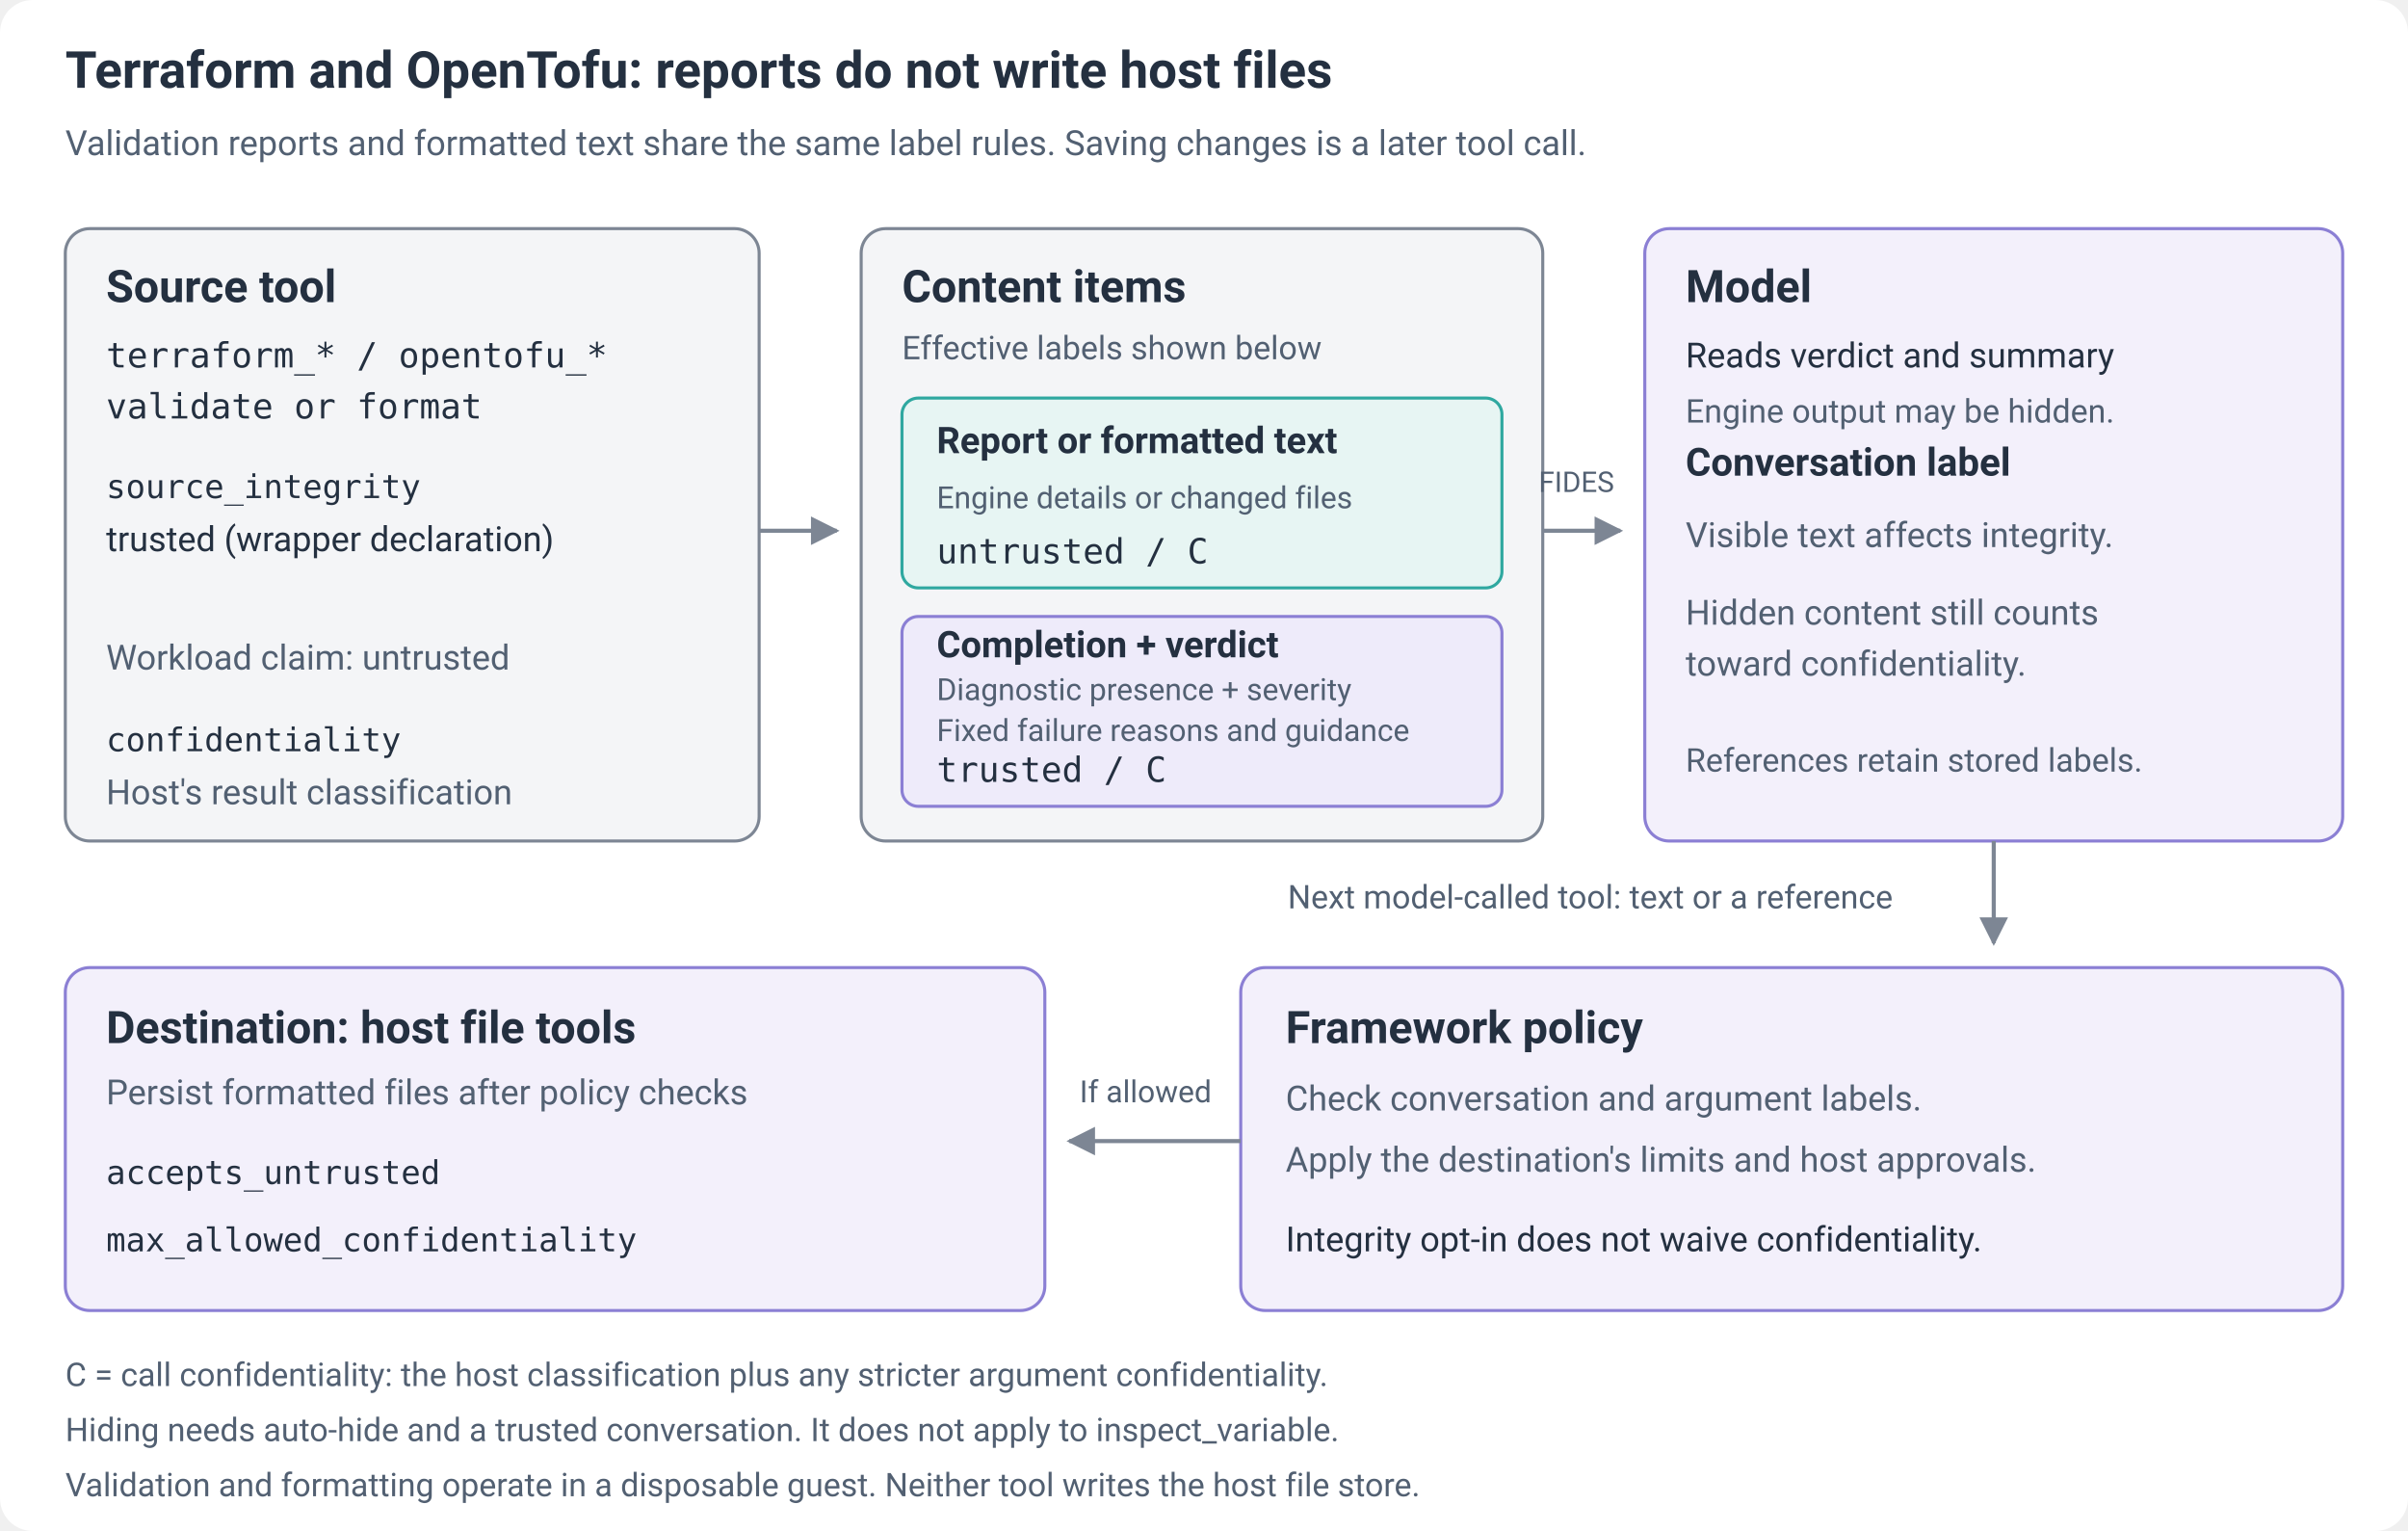
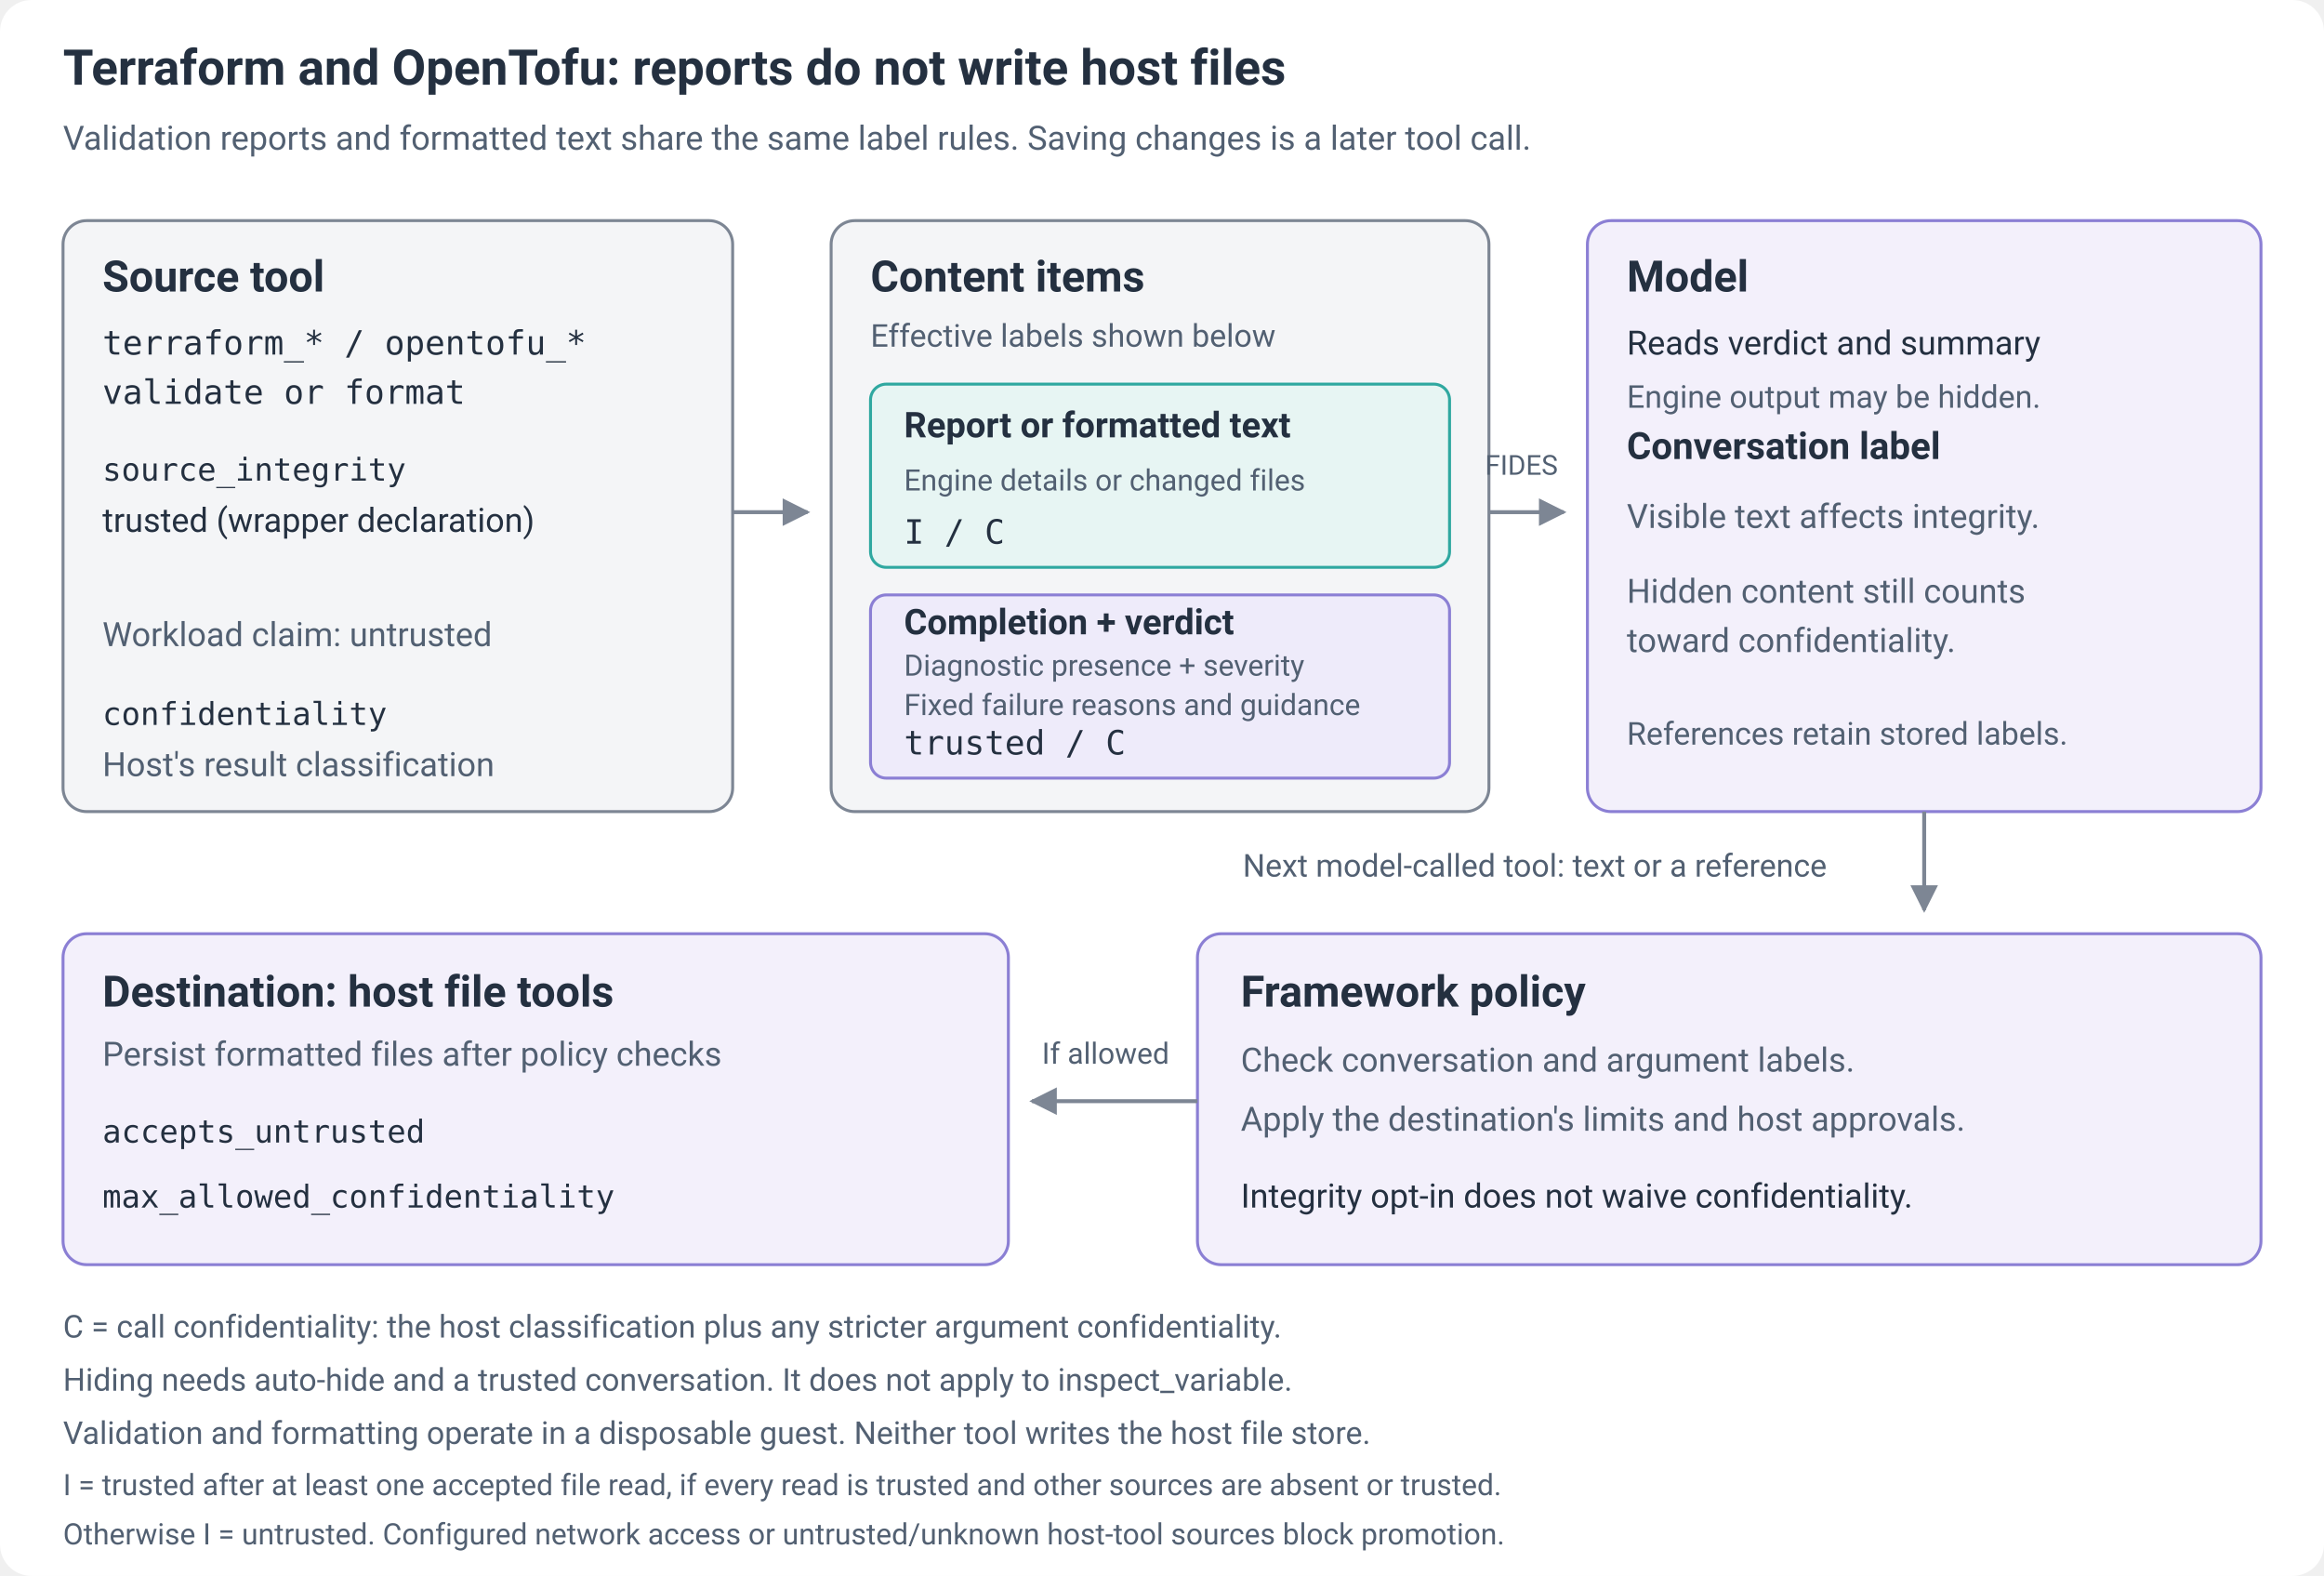
- <svg xmlns="http://www.w3.org/2000/svg" viewBox="0 0 1180 750" width="1180" height="750" role="img" aria-labelledby="terraform-title terraform-desc" font-family="ui-sans-serif, system-ui, -apple-system, 'Segoe UI', Roboto, Helvetica, Arial, sans-serif">
+ <svg xmlns="http://www.w3.org/2000/svg" viewBox="0 0 1180 800" width="1180" height="800" role="img" aria-labelledby="terraform-title terraform-desc" font-family="ui-sans-serif, system-ui, -apple-system, 'Segoe UI', Roboto, Helvetica, Arial, sans-serif">
  <defs>
    <marker id="terraform-arrow" viewBox="0 0 10 10" refX="9" refY="5" markerWidth="7" markerHeight="7" orient="auto-start-reverse">
      <path d="M 0 0 L 10 5 L 0 10 z" fill="#7d8694" />
    </marker>
  </defs>
-   <rect width="1180" height="750" rx="16" fill="#ffffff" />
+   <rect width="1180" height="800" rx="16" fill="#ffffff" />
  <text x="32" y="43" font-size="25" font-weight="600" fill="#243040">Terraform and OpenTofu: reports do not write host files</text>
  <text x="32" y="76" font-size="17" fill="#526072">Validation reports and formatted text share the same label rules. Saving changes is a later tool call.</text>
  <rect x="32" y="112" width="340" height="300" rx="12" fill="#f4f5f7" stroke="#7d8694" stroke-width="1.5" />
  <text x="52" y="148" font-size="22" font-weight="600" fill="#243040">Source tool</text>
  <text x="52" y="180" font-size="17" font-family="ui-monospace, Consolas, monospace" fill="#243040">terraform_* / opentofu_*</text>
  <text x="52" y="205" font-size="17" font-family="ui-monospace, Consolas, monospace" fill="#243040">validate or format</text>
  <text x="52" y="244" font-size="16" font-family="ui-monospace, Consolas, monospace" fill="#243040">source_integrity</text>
  <text x="52" y="270" font-size="17" fill="#243040">trusted (wrapper declaration)</text>
  <text x="52" y="328" font-size="17" fill="#526072">Workload claim: untrusted</text>
  <text x="52" y="368" font-size="16" font-family="ui-monospace, Consolas, monospace" fill="#243040">confidentiality</text>
  <text x="52" y="394" font-size="17" fill="#526072">Host's result classification</text>
  <path d="M 372 260 H 410" fill="none" stroke="#7d8694" stroke-width="2" marker-end="url(#terraform-arrow)" />
  <rect x="422" y="112" width="334" height="300" rx="12" fill="#f4f5f7" stroke="#7d8694" stroke-width="1.5" />
  <text x="442" y="148" font-size="22" font-weight="600" fill="#243040">Content items</text>
  <text x="442" y="176" font-size="16" fill="#526072">Effective labels shown below</text>
  <rect x="442" y="195" width="294" height="93" rx="8" fill="#e7f5f3" stroke="#2fa8a0" stroke-width="1.5" />
  <text x="459" y="222" font-size="18" font-weight="600" fill="#243040">Report or formatted text</text>
  <text x="459" y="249" font-size="15" fill="#526072">Engine details or changed files</text>
-   <text x="459" y="276" font-size="17" font-family="ui-monospace, Consolas, monospace" fill="#243040">untrusted / C</text>
+   <text x="459" y="276" font-size="17" font-family="ui-monospace, Consolas, monospace" fill="#243040">I / C</text>
  <rect x="442" y="302" width="294" height="93" rx="8" fill="#eeebfa" stroke="#8b7fd4" stroke-width="1.5" />
  <text x="459" y="322" font-size="18" font-weight="600" fill="#243040">Completion + verdict</text>
  <text x="459" y="343" font-size="15" fill="#526072">Diagnostic presence + severity</text>
  <text x="459" y="363" font-size="15" fill="#526072">Fixed failure reasons and guidance</text>
  <text x="459" y="383" font-size="17" font-family="ui-monospace, Consolas, monospace" fill="#243040">trusted / C</text>
  <path d="M 756 260 H 794" fill="none" stroke="#7d8694" stroke-width="2" marker-end="url(#terraform-arrow)" />
  <text x="754" y="241" font-size="14" fill="#526072">FIDES</text>
  <rect x="806" y="112" width="342" height="300" rx="12" fill="#f3f0fb" stroke="#8b7fd4" stroke-width="1.5" />
  <text x="826" y="148" font-size="22" font-weight="600" fill="#243040">Model</text>
  <text x="826" y="180" font-size="17" fill="#243040">Reads verdict and summary</text>
  <text x="826" y="207" font-size="16" fill="#526072">Engine output may be hidden.</text>
  <text x="826" y="233" font-size="19" font-weight="600" fill="#243040">Conversation label</text>
  <text x="826" y="268" font-size="17" fill="#526072">Visible text affects integrity.</text>
  <text x="826" y="306" font-size="17" fill="#526072">Hidden content still counts</text>
  <text x="826" y="331" font-size="17" fill="#526072">toward confidentiality.</text>
  <text x="826" y="378" font-size="16" fill="#526072">References retain stored labels.</text>
  <path d="M 977 412 V 462" fill="none" stroke="#7d8694" stroke-width="2" marker-end="url(#terraform-arrow)" />
  <text x="631" y="445" font-size="16" fill="#526072">Next model-called tool: text or a reference</text>
  <rect x="608" y="474" width="540" height="168" rx="12" fill="#f3f0fb" stroke="#8b7fd4" stroke-width="1.5" />
  <text x="630" y="511" font-size="22" font-weight="600" fill="#243040">Framework policy</text>
  <text x="630" y="544" font-size="17" fill="#526072">Check conversation and argument labels.</text>
  <text x="630" y="574" font-size="17" fill="#526072">Apply the destination's limits and host approvals.</text>
  <text x="630" y="613" font-size="17" fill="#243040">Integrity opt-in does not waive confidentiality.</text>
  <path d="M 608 559 H 524" fill="none" stroke="#7d8694" stroke-width="2" marker-end="url(#terraform-arrow)" />
  <text x="529" y="540" font-size="15" fill="#526072">If allowed</text>
  <rect x="32" y="474" width="480" height="168" rx="12" fill="#f3f0fb" stroke="#8b7fd4" stroke-width="1.5" />
  <text x="52" y="511" font-size="22" font-weight="600" fill="#243040">Destination: host file tools</text>
  <text x="52" y="541" font-size="17" fill="#526072">Persist formatted files after policy checks</text>
  <text x="52" y="580" font-size="16" font-family="ui-monospace, Consolas, monospace" fill="#243040">accepts_untrusted</text>
  <text x="52" y="613" font-size="16" font-family="ui-monospace, Consolas, monospace" fill="#243040">max_allowed_confidentiality</text>
  <text x="32" y="679" font-size="16" fill="#526072">C = call confidentiality: the host classification plus any stricter argument confidentiality.</text>
  <text x="32" y="706" font-size="16" fill="#526072">Hiding needs auto-hide and a trusted conversation. It does not apply to inspect_variable.</text>
  <text x="32" y="733" font-size="16" fill="#526072">Validation and formatting operate in a disposable guest. Neither tool writes the host file store.</text>
+   <text x="32" y="759" font-size="15" fill="#526072">I = trusted after at least one accepted file read, if every read is trusted and other sources are absent or trusted.</text>
+   <text x="32" y="784" font-size="15" fill="#526072">Otherwise I = untrusted. Configured network access or untrusted/unknown host-tool sources block promotion.</text>
</svg>
